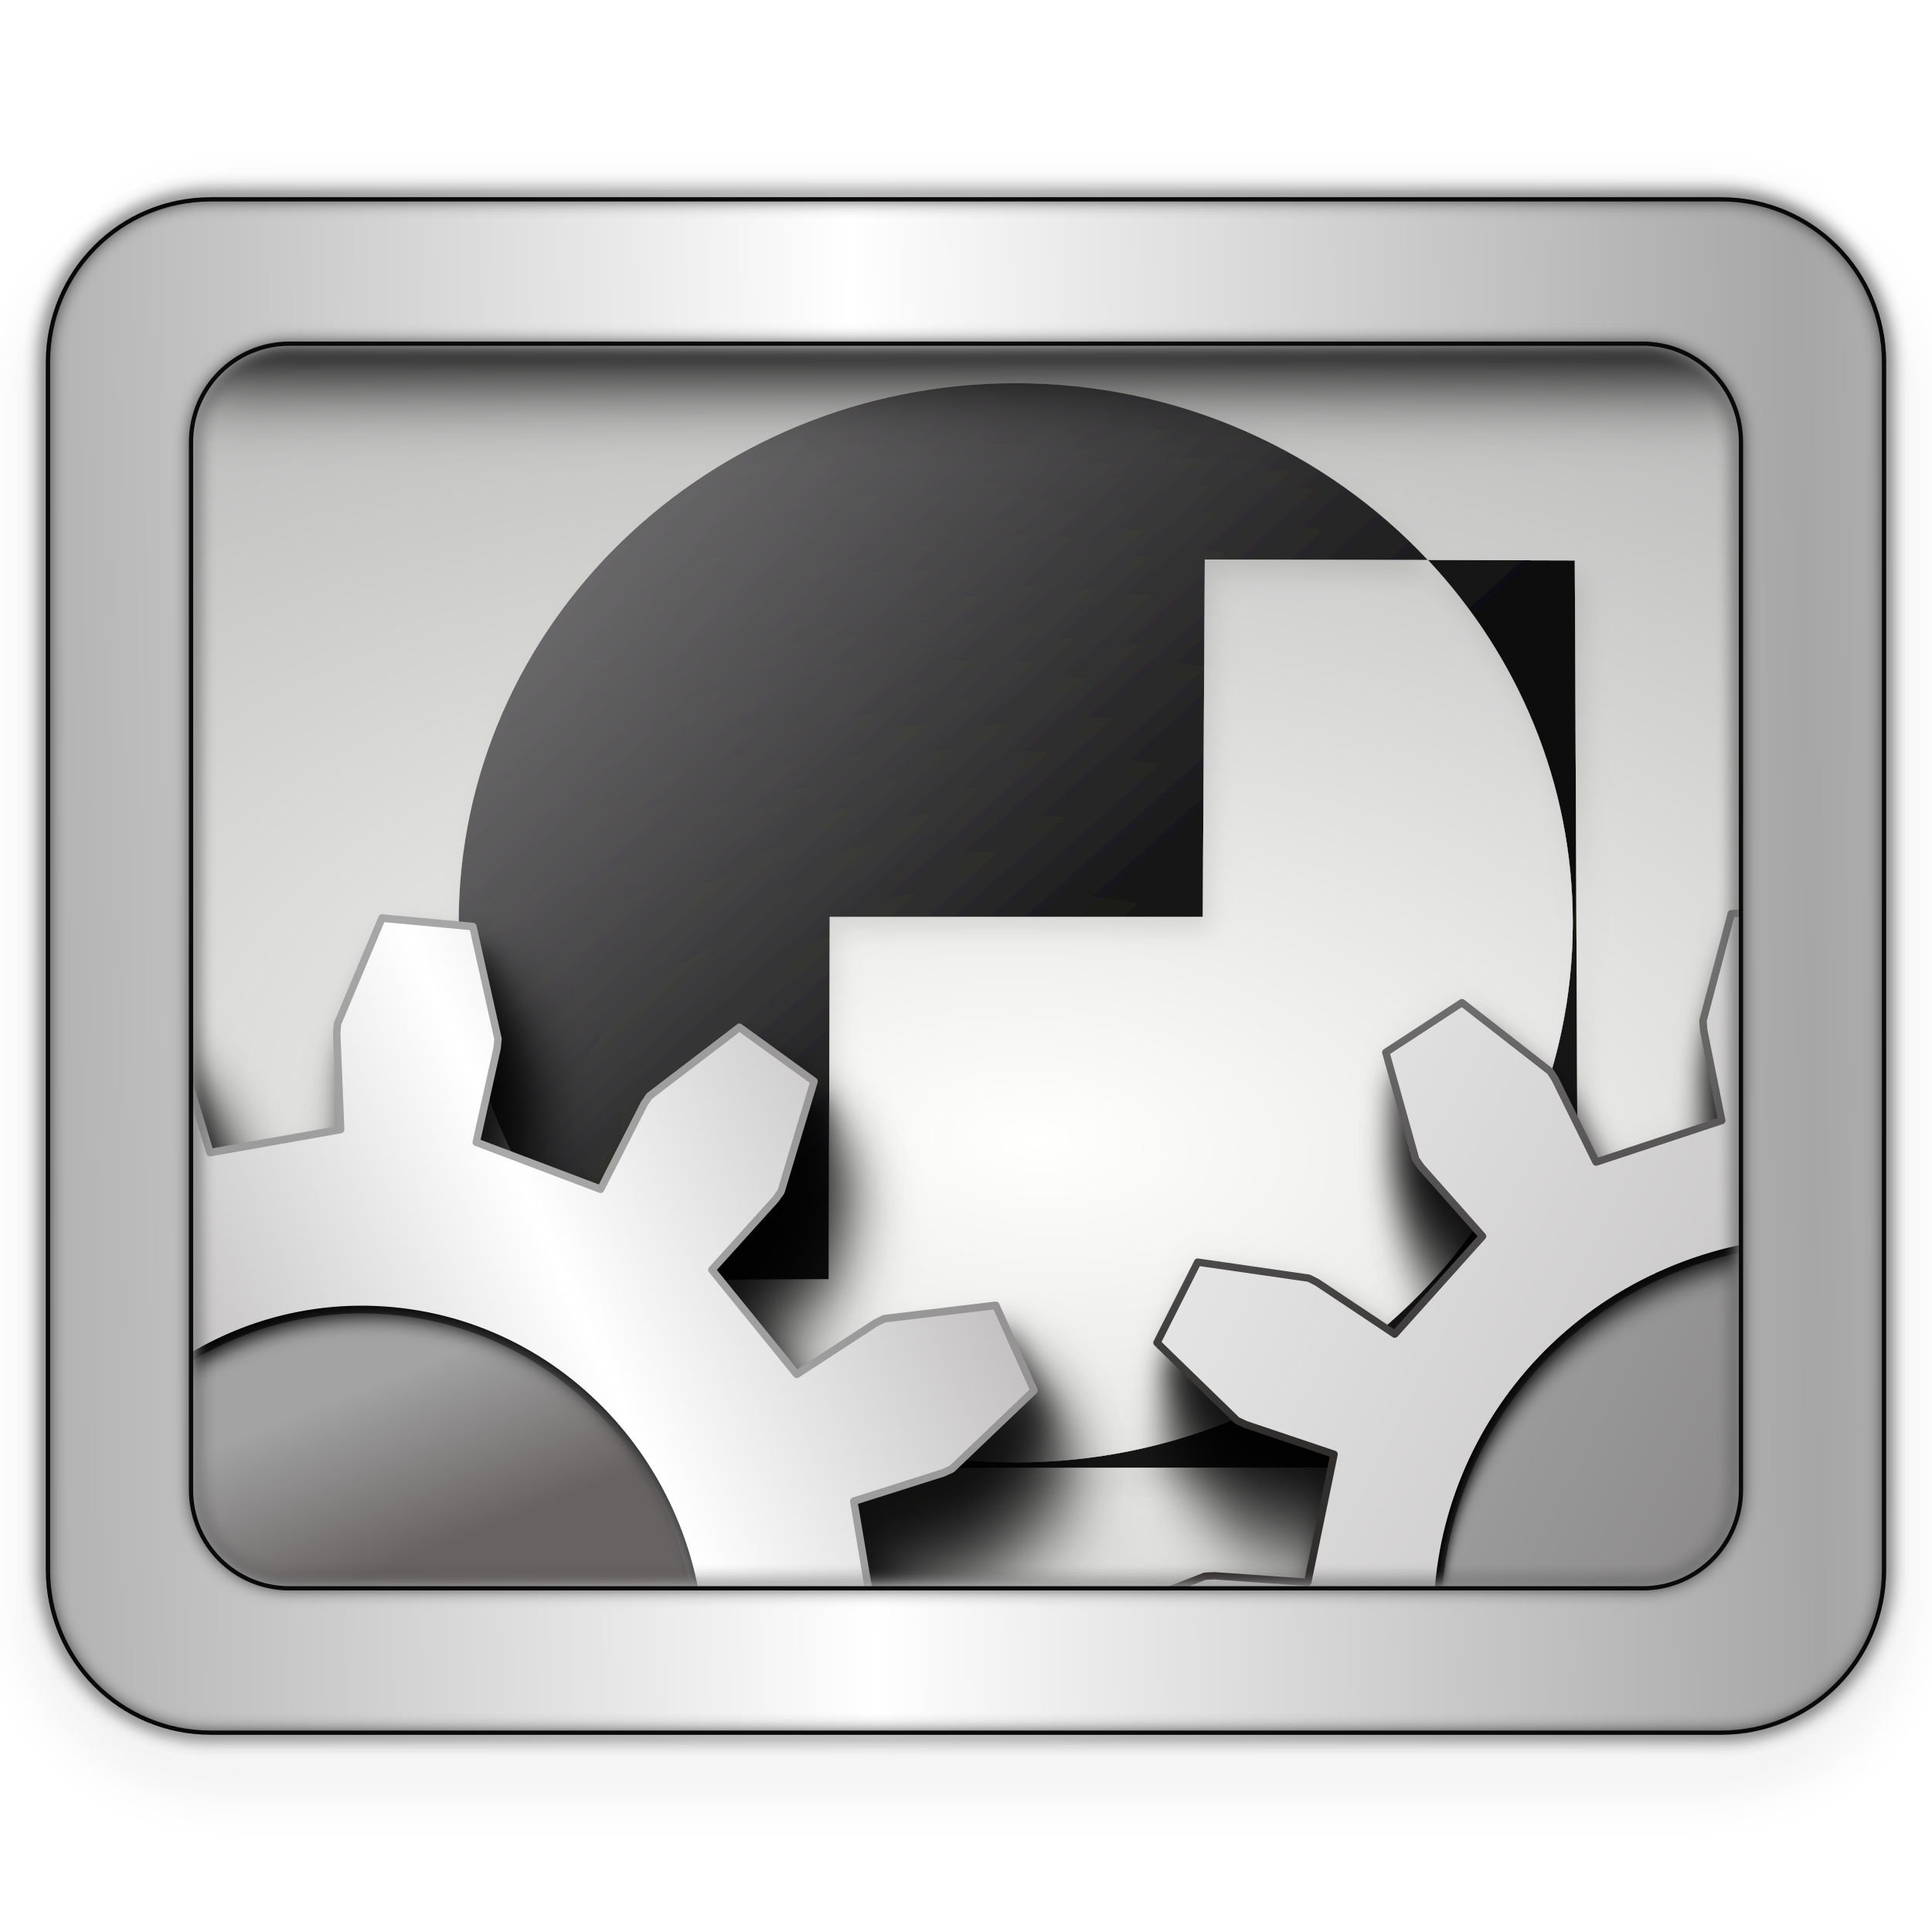
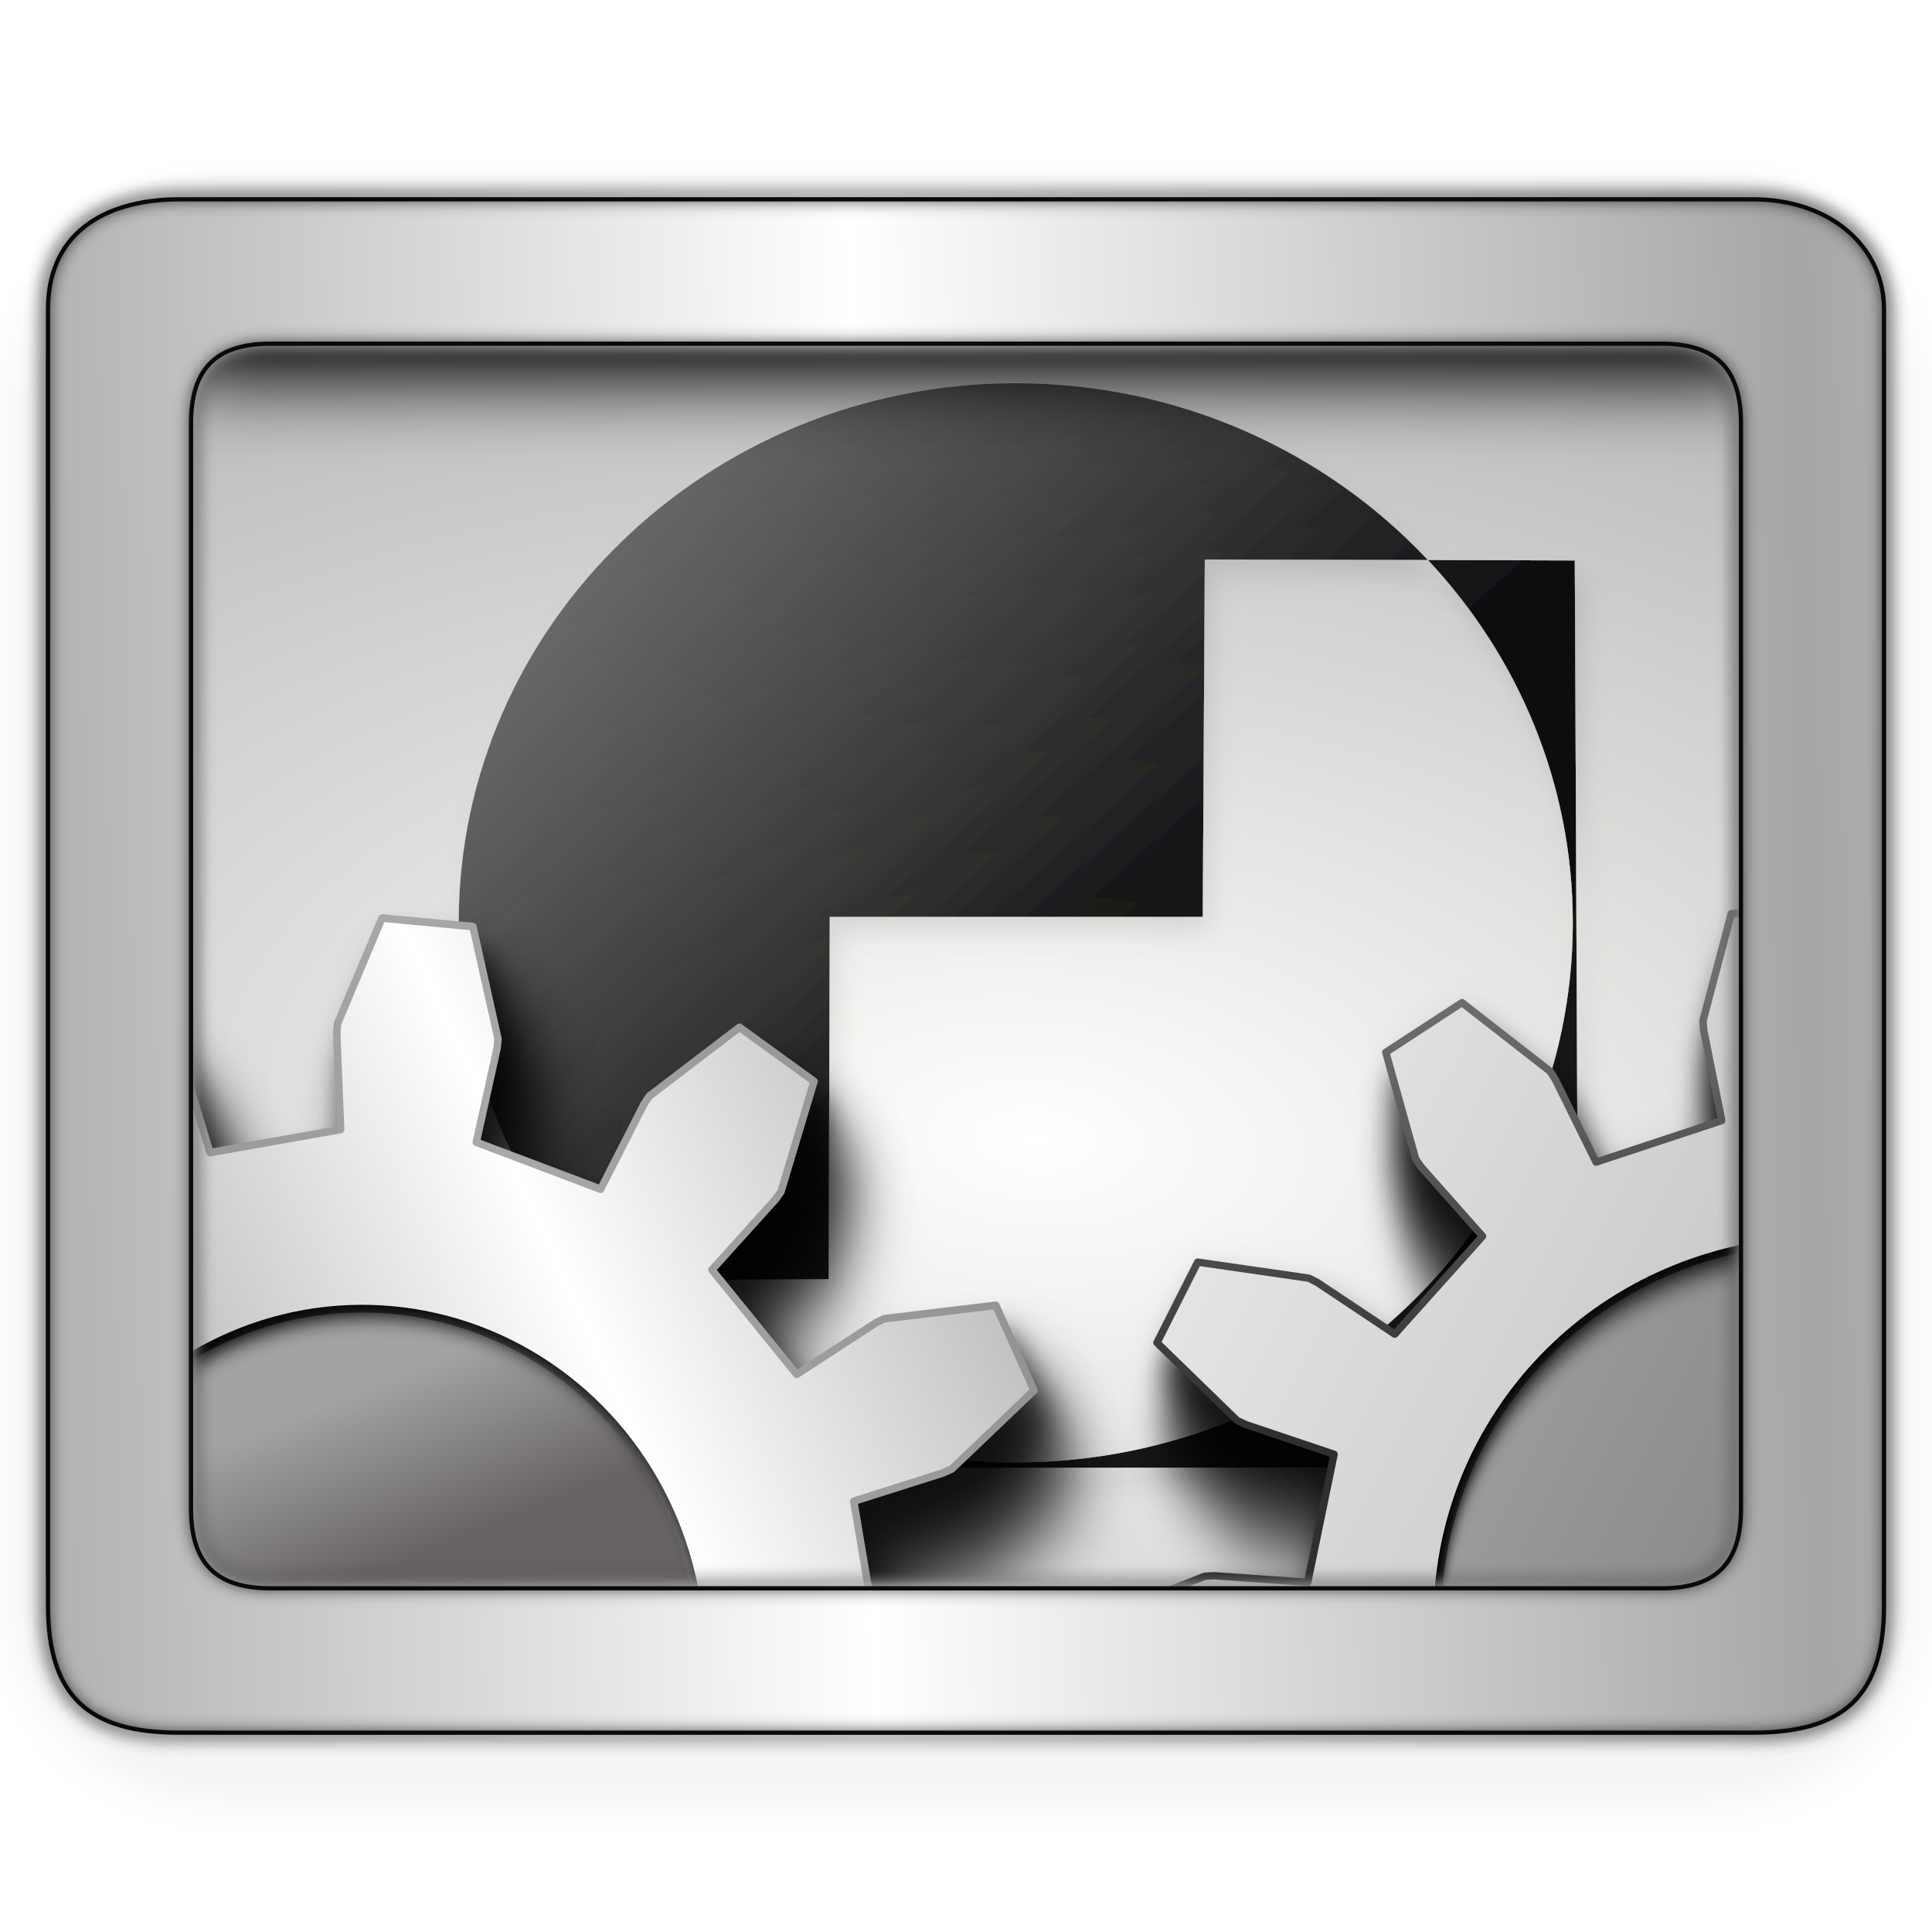
<svg xmlns="http://www.w3.org/2000/svg" xmlns:xlink="http://www.w3.org/1999/xlink" width="1024" height="1024" id="svg2" version="1.1" enable-background="new">
  <defs id="defs4">
    <linearGradient id="linearGradient4078">
      <stop style="stop-color:#ffffff;stop-opacity:1;" offset="0" id="stop4080" />
      <stop style="stop-color:#7f7b7b;stop-opacity:1" offset="1" id="stop4082" />
    </linearGradient>
    <linearGradient id="linearGradient4072">
      <stop id="stop4074" offset="0" style="stop-color:#a8a8a8;stop-opacity:1" />
      <stop id="stop4076" offset="1" style="stop-color:#7f7b7b;stop-opacity:1" />
    </linearGradient>
    <linearGradient id="linearGradient4269">
      <stop id="stop4271" offset="0" style="stop-color:#a3a3a3;stop-opacity:1" />
      <stop id="stop4273" offset="1" style="stop-color:#686363;stop-opacity:1" />
    </linearGradient>
    <linearGradient id="linearGradient4121">
      <stop id="stop4123" offset="0" style="stop-color:#ffffff;stop-opacity:1;" />
      <stop id="stop4125" offset="1" style="stop-color:#d7d7cd;stop-opacity:1;" />
    </linearGradient>
    <linearGradient id="linearGradient4081">
      <stop style="stop-color:#191919;stop-opacity:1;" offset="0" id="stop4083" />
      <stop style="stop-color:#7c7c7c;stop-opacity:1" offset="1" id="stop4085" />
    </linearGradient>
    <linearGradient id="linearGradient4039">
      <stop style="stop-color:#fffffd;stop-opacity:1;" offset="0" id="stop4041" />
      <stop style="stop-color:#a3a3a3;stop-opacity:1;" offset="1" id="stop4043" />
    </linearGradient>
    <linearGradient id="linearGradient10744">
      <stop style="stop-color:#dfdfdf;stop-opacity:1" offset="0" id="stop10746" />
      <stop style="stop-color:#8a8484;stop-opacity:1" offset="1" id="stop10748" />
    </linearGradient>
    <linearGradient id="linearGradient10730">
      <stop style="stop-color:#a8a8a8;stop-opacity:1" offset="0" id="stop10732" />
      <stop style="stop-color:#312e2e;stop-opacity:1" offset="1" id="stop10734" />
    </linearGradient>
    <linearGradient id="linearGradient4396">
      <stop style="stop-color:#f3f3f3;stop-opacity:1;" offset="0" id="stop4398" />
      <stop style="stop-color:#f7f7f7;stop-opacity:1;" offset="1" id="stop4400" />
    </linearGradient>
    <linearGradient id="linearGradient4369">
      <stop id="stop4371" offset="0" style="stop-color:#2c8acd;stop-opacity:1" />
      <stop id="stop4373" offset="1" style="stop-color:#83c1d4;stop-opacity:1" />
    </linearGradient>
    <linearGradient id="linearGradient5705">
      <stop id="stop5707" offset="0" style="stop-color:#636568;stop-opacity:1;" />
      <stop id="stop5709" offset="1" style="stop-color:#d9e0ef;stop-opacity:1;" />
    </linearGradient>
    <linearGradient id="linearGradient5246">
      <stop style="stop-color:#3275e9;stop-opacity:1;" offset="0" id="stop5248" />
      <stop style="stop-color:#b0bfe1;stop-opacity:1;" offset="1" id="stop5250" />
    </linearGradient>
    <filter id="filter4078" style="color-interpolation-filters:sRGB;">
      <feFlood id="feFlood4080" flood-opacity="0.3" flood-color="rgb(0,0,0)" result="flood" />
      <feComposite id="feComposite4082" in2="SourceGraphic" in="flood" operator="in" result="composite1" />
      <feGaussianBlur id="feGaussianBlur4084" in="composite" stdDeviation="10" result="blur" />
      <feOffset id="feOffset4086" dx="0" dy="15" result="offset" />
      <feComposite id="feComposite4088" in2="offset" in="SourceGraphic" operator="over" result="composite2" />
    </filter>
    <filter id="filter6364" style="color-interpolation-filters:sRGB;">
      <feFlood id="feFlood6366" flood-opacity="0.5" flood-color="rgb(0,0,0)" result="flood" />
      <feComposite id="feComposite6368" in2="SourceGraphic" in="flood" operator="in" result="composite1" />
      <feGaussianBlur id="feGaussianBlur6370" in="composite" stdDeviation="7" result="blur" />
      <feOffset id="feOffset6372" dx="0" dy="-7" result="offset" />
      <feComposite id="feComposite6374" in2="offset" in="SourceGraphic" operator="over" result="fbSourceGraphic" />
      <feColorMatrix result="fbSourceGraphicAlpha" in="fbSourceGraphic" values="0 0 0 -1 0 0 0 0 -1 0 0 0 0 -1 0 0 0 0 1 0" id="feColorMatrix6376" />
      <feFlood id="feFlood6378" flood-opacity="0.5" flood-color="rgb(0,0,0)" result="flood" in="fbSourceGraphic" />
      <feComposite id="feComposite6380" in2="fbSourceGraphic" in="flood" operator="in" result="composite1" />
      <feGaussianBlur id="feGaussianBlur6382" in="composite" stdDeviation="7" result="blur" />
      <feOffset id="feOffset6384" dx="0" dy="-7" result="offset" />
      <feComposite id="feComposite6386" in2="offset" in="fbSourceGraphic" operator="over" result="composite2" />
    </filter>
    <linearGradient id="linearGradient3996-6">
      <stop style="stop-color:#ffffff;stop-opacity:1;" offset="0" id="stop3998-9" />
      <stop style="stop-color:#dedede;stop-opacity:1" offset="1" id="stop4000-1" />
    </linearGradient>
    <filter color-interpolation-filters="sRGB" id="filter4052-5">
      <feFlood id="feFlood4054-1" flood-opacity="0.3" flood-color="rgb(0,0,0)" result="flood" />
      <feComposite id="feComposite4056-1" in2="SourceGraphic" in="flood" operator="in" result="composite1" />
      <feGaussianBlur id="feGaussianBlur4058-2" stdDeviation="6" result="blur" />
      <feOffset id="feOffset4060-5" dx="0" dy="-7" result="offset" />
      <feComposite id="feComposite4062-1" in2="offset" in="SourceGraphic" operator="over" result="fbSourceGraphic" />
      <feColorMatrix result="fbSourceGraphicAlpha" in="fbSourceGraphic" values="0 0 0 -1 0 0 0 0 -1 0 0 0 0 -1 0 0 0 0 1 0" id="feColorMatrix4214-2" />
      <feFlood id="feFlood4216-4" flood-opacity="0.3" flood-color="rgb(0,0,0)" result="flood" in="fbSourceGraphic" />
      <feComposite id="feComposite4218-4" in2="fbSourceGraphic" in="flood" operator="in" result="composite1" />
      <feGaussianBlur id="feGaussianBlur4220-0" stdDeviation="5" result="blur" />
      <feOffset id="feOffset4222-9" dx="0" dy="-7" result="offset" />
      <feComposite id="feComposite4224-8" in2="offset" in="fbSourceGraphic" operator="over" result="fbSourceGraphic" />
      <feColorMatrix result="fbSourceGraphicAlpha" in="fbSourceGraphic" values="0 0 0 -1 0 0 0 0 -1 0 0 0 0 -1 0 0 0 0 1 0" id="feColorMatrix4322-9" />
      <feFlood id="feFlood4324-8" flood-opacity="0.3" flood-color="rgb(0,0,0)" result="flood" in="fbSourceGraphic" />
      <feComposite id="feComposite4326-1" in2="fbSourceGraphic" in="flood" operator="in" result="composite1" />
      <feGaussianBlur id="feGaussianBlur4328-4" stdDeviation="10.1" result="blur" />
      <feOffset id="feOffset4330-3" dx="0" dy="7" result="offset" />
      <feComposite id="feComposite4332-9" in2="offset" in="fbSourceGraphic" operator="over" result="fbSourceGraphic" />
      <feColorMatrix result="fbSourceGraphicAlpha" in="fbSourceGraphic" values="0 0 0 -1 0 0 0 0 -1 0 0 0 0 -1 0 0 0 0 1 0" id="feColorMatrix4951" />
      <feFlood id="feFlood4953" flood-opacity="0.5" flood-color="rgb(0,0,0)" result="flood" in="fbSourceGraphic" />
      <feComposite id="feComposite4955" in2="fbSourceGraphic" in="flood" operator="in" result="composite1" />
      <feGaussianBlur id="feGaussianBlur4957" stdDeviation="7" result="blur" />
      <feOffset id="feOffset4959" dx="0" dy="7" result="offset" />
      <feComposite id="feComposite4961" in2="offset" in="fbSourceGraphic" operator="over" result="composite2" />
    </filter>
    <linearGradient id="linearGradient4016-7">
      <stop id="stop4018-3" offset="0" style="stop-color:#1c1919;stop-opacity:1" />
      <stop id="stop4020-3" offset="1" style="stop-color:#dedede;stop-opacity:1" />
    </linearGradient>
    <linearGradient id="linearGradient4032-3">
      <stop id="stop4034-9" offset="0" style="stop-color:#ffffff;stop-opacity:1;" />
      <stop id="stop4036-6" offset="1" style="stop-color:#3c3c3c;stop-opacity:1;" />
    </linearGradient>
    <linearGradient id="linearGradient4925">
      <stop id="stop4927" offset="0" style="stop-color:#111111;stop-opacity:1;" />
      <stop id="stop4929" offset="1" style="stop-color:#e8e8e8;stop-opacity:0.318;" />
    </linearGradient>
    <linearGradient y2="285.165" x2="678.224" y1="185.054" x1="791.303" gradientUnits="userSpaceOnUse" id="linearGradient5155" xlink:href="#linearGradient4925" gradientTransform="matrix(0.7041609,0,0,0.619189,197.9442,82.28267)" />
    <linearGradient xlink:href="#linearGradient4032-3" id="linearGradient3075" gradientUnits="userSpaceOnUse" x1="693.155" y1="234.79" x2="760.217" y2="154.572" gradientTransform="translate(-1.508817,-0.7352252)" />
    <linearGradient xlink:href="#linearGradient4016-7" id="linearGradient3078" gradientUnits="userSpaceOnUse" x1="769.155" y1="167.548" x2="585.124" y2="287.876" gradientTransform="translate(-1.508817,-0.7352252)" />
    <linearGradient xlink:href="#linearGradient3996-6" id="linearGradient3081" gradientUnits="userSpaceOnUse" x1="434.124" y1="625.266" x2="313.796" y2="-14.123" gradientTransform="translate(-1.508817,-0.7352252)" />
    <linearGradient xlink:href="#linearGradient3996-6" id="linearGradient3683" gradientUnits="userSpaceOnUse" gradientTransform="translate(-1.508817,-0.7352252)" x1="434.124" y1="625.266" x2="313.796" y2="-14.123" />
    <linearGradient xlink:href="#linearGradient4016-7" id="linearGradient3685" gradientUnits="userSpaceOnUse" gradientTransform="translate(-1.508817,-0.7352252)" x1="769.155" y1="167.548" x2="585.124" y2="287.876" />
    <linearGradient xlink:href="#linearGradient4032-3" id="linearGradient3687" gradientUnits="userSpaceOnUse" gradientTransform="translate(-1.508817,-0.7352252)" x1="693.155" y1="234.79" x2="760.217" y2="154.572" />
    <linearGradient xlink:href="#linearGradient4925" id="linearGradient3689" gradientUnits="userSpaceOnUse" gradientTransform="matrix(0.7041609,0,0,0.619189,197.9442,82.28267)" x1="791.303" y1="185.054" x2="678.224" y2="285.165" />
    <linearGradient xlink:href="#linearGradient3996-6" id="linearGradient3696" gradientUnits="userSpaceOnUse" gradientTransform="translate(-1.508817,-0.7352252)" x1="434.124" y1="625.266" x2="313.796" y2="-14.123" />
    <linearGradient xlink:href="#linearGradient4016-7" id="linearGradient3698" gradientUnits="userSpaceOnUse" gradientTransform="translate(-1.508817,-0.7352252)" x1="769.155" y1="167.548" x2="585.124" y2="287.876" />
    <linearGradient xlink:href="#linearGradient4032-3" id="linearGradient3700" gradientUnits="userSpaceOnUse" gradientTransform="translate(-1.508817,-0.7352252)" x1="693.155" y1="234.79" x2="760.217" y2="154.572" />
    <linearGradient xlink:href="#linearGradient4925" id="linearGradient3702" gradientUnits="userSpaceOnUse" gradientTransform="matrix(0.7041609,0,0,0.619189,197.9442,82.28267)" x1="791.303" y1="185.054" x2="678.224" y2="285.165" />
    <linearGradient xlink:href="#linearGradient4925" id="linearGradient3705" gradientUnits="userSpaceOnUse" gradientTransform="matrix(0.8666551,0,0,0.7991128,98.21364,18.12125)" x1="791.303" y1="185.054" x2="678.224" y2="285.165" />
    <filter id="filter4602" style="color-interpolation-filters:sRGB;">
      <feFlood id="feFlood4604" flood-opacity="0.4" flood-color="rgb(0,0,0)" result="flood" />
      <feComposite id="feComposite4606" in2="SourceGraphic" in="flood" operator="in" result="composite1" />
      <feGaussianBlur id="feGaussianBlur4608" in="composite" stdDeviation="10" result="blur" />
      <feOffset id="feOffset4610" dx="8" dy="15" result="offset" />
      <feComposite id="feComposite4612" in2="offset" in="SourceGraphic" operator="over" result="composite2" />
    </filter>
    <filter id="filter5354" style="color-interpolation-filters:sRGB;">
      <feFlood id="feFlood5356" flood-opacity="0.5" flood-color="rgb(0,0,0)" result="flood" />
      <feComposite id="feComposite5358" in2="SourceGraphic" in="flood" operator="in" result="composite1" />
      <feGaussianBlur id="feGaussianBlur5360" in="composite" stdDeviation="13" result="blur" />
      <feOffset id="feOffset5362" dx="5" dy="10" result="offset" />
      <feComposite id="feComposite5364" in2="offset" in="SourceGraphic" operator="over" result="composite2" />
    </filter>
    <filter id="filter5370" style="color-interpolation-filters:sRGB;">
      <feFlood id="feFlood5372" flood-opacity="0.2" flood-color="rgb(0,0,0)" result="flood" />
      <feComposite id="feComposite5374" in2="SourceGraphic" in="flood" operator="in" result="composite1" />
      <feGaussianBlur id="feGaussianBlur5376" in="composite" stdDeviation="8" result="blur" />
      <feOffset id="feOffset5378" dx="5" dy="10" result="offset" />
      <feComposite id="feComposite5380" in2="offset" in="SourceGraphic" operator="over" result="composite2" />
    </filter>
    <filter id="filter5382" style="color-interpolation-filters:sRGB;">
      <feFlood id="feFlood5384" flood-opacity="0.2" flood-color="rgb(0,0,0)" result="flood" />
      <feComposite id="feComposite5386" in2="SourceGraphic" in="flood" operator="in" result="composite1" />
      <feGaussianBlur id="feGaussianBlur5388" in="composite" stdDeviation="8" result="blur" />
      <feOffset id="feOffset5390" dx="5" dy="10" result="offset" />
      <feComposite id="feComposite5392" in2="offset" in="SourceGraphic" operator="over" result="composite2" />
    </filter>
    <filter id="filter5394" style="color-interpolation-filters:sRGB;">
      <feFlood id="feFlood5396" flood-opacity="0.2" flood-color="rgb(0,0,0)" result="flood" />
      <feComposite id="feComposite5398" in2="SourceGraphic" in="flood" operator="in" result="composite1" />
      <feGaussianBlur id="feGaussianBlur5400" in="composite" stdDeviation="8" result="blur" />
      <feOffset id="feOffset5402" dx="5" dy="10" result="offset" />
      <feComposite id="feComposite5404" in2="offset" in="SourceGraphic" operator="over" result="composite2" />
    </filter>
    <linearGradient xlink:href="#linearGradient5246-5" id="linearGradient5416-5" gradientUnits="userSpaceOnUse" x1="523.259" y1="801.968" x2="475.176" y2="533.268" />
    <linearGradient id="linearGradient5246-5">
      <stop style="stop-color:#329de9;stop-opacity:1;" offset="0" id="stop5248-5" />
      <stop style="stop-color:#8ccee2;stop-opacity:1;" offset="1" id="stop5250-5" />
    </linearGradient>
    <filter color-interpolation-filters="sRGB" id="filter5370-8">
      <feFlood id="feFlood5372-2" flood-opacity="0.2" flood-color="rgb(0,0,0)" result="flood" />
      <feComposite id="feComposite5374-3" in2="SourceGraphic" in="flood" operator="in" result="composite1" />
      <feGaussianBlur id="feGaussianBlur5376-5" stdDeviation="8" result="blur" />
      <feOffset id="feOffset5378-4" dx="5" dy="10" result="offset" />
      <feComposite id="feComposite5380-8" in2="offset" in="SourceGraphic" operator="over" result="composite2" />
    </filter>
    <filter color-interpolation-filters="sRGB" id="filter5382-8">
      <feFlood id="feFlood5384-3" flood-opacity="0.2" flood-color="rgb(0,0,0)" result="flood" />
      <feComposite id="feComposite5386-9" in2="SourceGraphic" in="flood" operator="in" result="composite1" />
      <feGaussianBlur id="feGaussianBlur5388-2" stdDeviation="8" result="blur" />
      <feOffset id="feOffset5390-3" dx="5" dy="10" result="offset" />
      <feComposite id="feComposite5392-2" in2="offset" in="SourceGraphic" operator="over" result="composite2" />
    </filter>
    <linearGradient id="linearGradient5742">
      <stop style="stop-color:#3275e9;stop-opacity:1;" offset="0" id="stop5744" />
      <stop style="stop-color:#b0bfe1;stop-opacity:1;" offset="1" id="stop5746" />
    </linearGradient>
    <linearGradient id="linearGradient5749">
      <stop style="stop-color:#3275e9;stop-opacity:1;" offset="0" id="stop5751" />
      <stop style="stop-color:#b0bfe1;stop-opacity:1;" offset="1" id="stop5753" />
    </linearGradient>
    <linearGradient id="linearGradient5756">
      <stop style="stop-color:#3275e9;stop-opacity:1;" offset="0" id="stop5758" />
      <stop style="stop-color:#b0bfe1;stop-opacity:1;" offset="1" id="stop5760" />
    </linearGradient>
    <filter color-interpolation-filters="sRGB" id="filter5394-0">
      <feFlood id="feFlood5396-5" flood-opacity="0.2" flood-color="rgb(0,0,0)" result="flood" />
      <feComposite id="feComposite5398-4" in2="SourceGraphic" in="flood" operator="in" result="composite1" />
      <feGaussianBlur id="feGaussianBlur5400-1" stdDeviation="8" result="blur" />
      <feOffset id="feOffset5402-5" dx="5" dy="10" result="offset" />
      <feComposite id="feComposite5404-2" in2="offset" in="SourceGraphic" operator="over" result="composite2" />
    </filter>
    <linearGradient id="linearGradient5769">
      <stop style="stop-color:#3275e9;stop-opacity:1;" offset="0" id="stop5771" />
      <stop style="stop-color:#b0bfe1;stop-opacity:1;" offset="1" id="stop5773" />
    </linearGradient>
    <linearGradient id="linearGradient5776">
      <stop style="stop-color:#3275e9;stop-opacity:1;" offset="0" id="stop5778" />
      <stop style="stop-color:#b0bfe1;stop-opacity:1;" offset="1" id="stop5780" />
    </linearGradient>
    <filter id="filter5898" style="color-interpolation-filters:sRGB;">
      <feFlood id="feFlood5900" flood-opacity="0.2" flood-color="rgb(0,0,0)" result="flood" />
      <feComposite id="feComposite5902" in2="SourceGraphic" in="flood" operator="in" result="composite1" />
      <feGaussianBlur id="feGaussianBlur5904" in="composite" stdDeviation="8" result="blur" />
      <feOffset id="feOffset5906" dx="5" dy="10" result="offset" />
      <feComposite id="feComposite5908" in2="offset" in="SourceGraphic" operator="over" result="composite2" />
    </filter>
    <filter id="filter5942" style="color-interpolation-filters:sRGB;">
      <feFlood id="feFlood5944" flood-opacity="0.4" flood-color="rgb(0,0,0)" result="flood" />
      <feComposite id="feComposite5946" in2="SourceGraphic" in="flood" operator="in" result="composite1" />
      <feGaussianBlur id="feGaussianBlur5948" in="composite" stdDeviation="15" result="blur" />
      <feOffset id="feOffset5950" dx="5" dy="10" result="offset" />
      <feComposite id="feComposite5952" in2="offset" in="SourceGraphic" operator="over" result="composite2" />
    </filter>
    <linearGradient xlink:href="#linearGradient5246-5-5" id="linearGradient5958-6" gradientUnits="userSpaceOnUse" gradientTransform="matrix(0.08235292,0,0,0.5897435,784.3692,123.1538)" x1="523.259" y1="801.968" x2="475.176" y2="533.268" />
    <linearGradient id="linearGradient5246-5-5">
      <stop style="stop-color:#329de9;stop-opacity:1;" offset="0" id="stop5248-5-1" />
      <stop style="stop-color:#8ccee2;stop-opacity:1;" offset="1" id="stop5250-5-3" />
    </linearGradient>
    <linearGradient xlink:href="#linearGradient4396" id="linearGradient4402" x1="479.537" y1="571.842" x2="842.333" y2="571.842" gradientUnits="userSpaceOnUse" />
    <linearGradient gradientUnits="userSpaceOnUse" y2="85.264" x2="14.241" y1="-123.238" x1="-32.87" id="linearGradient10552" xlink:href="#linearGradient4032-3" />
    <linearGradient y2="85.264" x2="14.241" y1="-23.645" x1="-6.359" gradientUnits="userSpaceOnUse" id="linearGradient10696" xlink:href="#linearGradient4032-3" />
    <filter color-interpolation-filters="sRGB" id="filter10706">
      <feGaussianBlur result="result8" stdDeviation="4" id="feGaussianBlur10708" />
      <feOffset result="result11" dy="4" dx="4" id="feOffset10710" />
      <feComposite operator="in" in="SourceGraphic" result="result6" in2="result11" id="feComposite10712" />
      <feFlood flood-color="rgb(0,0,0)" flood-opacity="1" in="result6" result="result10" id="feFlood10714" />
      <feBlend result="result12" in="result6" mode="normal" in2="result10" id="feBlend10716" />
      <feComposite operator="in" result="result2" in2="SourceGraphic" id="feComposite10718" />
    </filter>
    <linearGradient gradientUnits="userSpaceOnUse" y2="73.8" x2="24.644" y1="-23.645" x1="-6.359" id="linearGradient10726" xlink:href="#linearGradient4032-3" />
    <linearGradient y2="85.264" x2="14.241" y1="-126.821" x1="-35.736" gradientUnits="userSpaceOnUse" id="linearGradient10826" xlink:href="#linearGradient4032-3" />
    <linearGradient y2="85.264" x2="14.241" y1="-50.155" x1="-14.957" spreadMethod="pad" gradientUnits="userSpaceOnUse" id="linearGradient10828" xlink:href="#linearGradient10730" />
    <linearGradient y2="85.264" x2="14.241" y1="-23.645" x1="-6.359" gradientUnits="userSpaceOnUse" id="linearGradient10830" xlink:href="#linearGradient4032-3" />
    <linearGradient y2="73.8" x2="24.644" y1="-23.645" x1="-6.359" gradientUnits="userSpaceOnUse" id="linearGradient10832" xlink:href="#linearGradient4032-3" />
    <linearGradient y2="430.422" x2="362.092" y1="184.91" x1="296.749" gradientUnits="userSpaceOnUse" id="linearGradient10834" xlink:href="#linearGradient10744" />
    <linearGradient y2="85.264" x2="14.241" y1="-126.821" x1="-35.736" gradientUnits="userSpaceOnUse" id="linearGradient10844" xlink:href="#linearGradient4032-3" />
    <linearGradient y2="85.264" x2="14.241" y1="-50.155" x1="-14.957" spreadMethod="pad" gradientUnits="userSpaceOnUse" id="linearGradient10846" xlink:href="#linearGradient10730" />
    <linearGradient y2="85.264" x2="14.241" y1="-23.645" x1="-6.359" gradientUnits="userSpaceOnUse" id="linearGradient10848" xlink:href="#linearGradient4032-3" />
    <linearGradient y2="73.8" x2="24.644" y1="-23.645" x1="-6.359" gradientUnits="userSpaceOnUse" id="linearGradient10850" xlink:href="#linearGradient4032-3" />
    <linearGradient y2="430.422" x2="362.092" y1="184.91" x1="296.749" gradientUnits="userSpaceOnUse" id="linearGradient10852" xlink:href="#linearGradient10744" />
    <filter color-interpolation-filters="sRGB" id="filter10956">
      <feGaussianBlur result="result8" stdDeviation="4" id="feGaussianBlur10958" />
      <feOffset result="result11" dy="4" dx="4" id="feOffset10960" />
      <feComposite operator="in" in="SourceGraphic" result="result6" in2="result11" id="feComposite10962" />
      <feFlood flood-color="rgb(0,0,0)" flood-opacity="1" in="result6" result="result10" id="feFlood10964" />
      <feBlend result="result12" in="result6" mode="normal" in2="result10" id="feBlend10966" />
      <feComposite operator="in" result="fbSourceGraphic" in2="SourceGraphic" id="feComposite10968" />
      <feColorMatrix id="feColorMatrix10970" values="0 0 0 -1 0 0 0 0 -1 0 0 0 0 -1 0 0 0 0 1 0" in="fbSourceGraphic" result="fbSourceGraphicAlpha" />
      <feGaussianBlur in="fbSourceGraphic" result="result8" stdDeviation="4" id="feGaussianBlur10972" />
      <feOffset result="result11" dy="4" dx="4" id="feOffset10974" />
      <feComposite operator="in" in="fbSourceGraphic" result="result6" in2="result11" id="feComposite10976" />
      <feFlood flood-color="rgb(0,0,0)" flood-opacity="1" in="result6" result="result10" id="feFlood10978" />
      <feBlend result="result13" in="result6" mode="normal" in2="result10" id="feBlend10980" />
      <feComposite operator="in" result="result2" in2="fbSourceGraphic" id="feComposite10982" />
    </filter>
    <linearGradient y2="85.264" x2="14.241" y1="-126.821" x1="-35.736" gradientUnits="userSpaceOnUse" id="linearGradient11064" xlink:href="#linearGradient4032-3" />
    <linearGradient y2="85.264" x2="14.241" y1="-50.155" x1="-14.957" spreadMethod="pad" gradientUnits="userSpaceOnUse" id="linearGradient11066" xlink:href="#linearGradient10730" />
    <linearGradient y2="85.264" x2="14.241" y1="-23.645" x1="-6.359" gradientUnits="userSpaceOnUse" id="linearGradient11068" xlink:href="#linearGradient4032-3" />
    <linearGradient y2="73.8" x2="24.644" y1="-23.645" x1="-6.359" gradientUnits="userSpaceOnUse" id="linearGradient11070" xlink:href="#linearGradient4032-3" />
    <linearGradient y2="430.422" x2="362.092" y1="184.91" x1="296.749" gradientUnits="userSpaceOnUse" id="linearGradient11072" xlink:href="#linearGradient10744" />
    <linearGradient y2="85.264" x2="14.241" y1="-126.821" x1="-35.736" gradientUnits="userSpaceOnUse" id="linearGradient11074" xlink:href="#linearGradient4032-3" />
    <linearGradient y2="85.264" x2="14.241" y1="-50.155" x1="-14.957" spreadMethod="pad" gradientUnits="userSpaceOnUse" id="linearGradient11076" xlink:href="#linearGradient10730" />
    <linearGradient y2="85.264" x2="14.241" y1="-23.645" x1="-6.359" gradientUnits="userSpaceOnUse" id="linearGradient11078" xlink:href="#linearGradient4032-3" />
    <linearGradient y2="73.8" x2="24.644" y1="-23.645" x1="-6.359" gradientUnits="userSpaceOnUse" id="linearGradient11080" xlink:href="#linearGradient4032-3" />
    <linearGradient y2="355.91" x2="284.215" y1="289.427" x1="251.115" gradientUnits="userSpaceOnUse" id="linearGradient11082" xlink:href="#linearGradient4269" />
    <linearGradient y2="-27.857" x2="-22.79" y1="-135.084" x1="-87.334" spreadMethod="pad" gradientUnits="userSpaceOnUse" id="linearGradient11097" xlink:href="#linearGradient10730" />
    <linearGradient y2="85.264" x2="14.241" y1="-23.645" x1="-6.359" gradientUnits="userSpaceOnUse" id="linearGradient11099" xlink:href="#linearGradient4032-3" />
    <linearGradient y2="73.8" x2="24.644" y1="-23.645" x1="-6.359" gradientUnits="userSpaceOnUse" id="linearGradient11101" xlink:href="#linearGradient4032-3" />
    <linearGradient y2="85.264" x2="14.241" y1="-23.645" x1="-6.359" gradientUnits="userSpaceOnUse" id="linearGradient11105" xlink:href="#linearGradient4032-3" />
    <linearGradient y2="73.8" x2="24.644" y1="-23.645" x1="-6.359" gradientUnits="userSpaceOnUse" id="linearGradient11107" xlink:href="#linearGradient4032-3" />
    <linearGradient y2="12.342" x2="-77.552" y1="-50.998" x1="31.015" gradientUnits="userSpaceOnUse" id="linearGradient11109" xlink:href="#linearGradient4078" gradientTransform="translate(-26.4279,44.54907)" spreadMethod="reflect" />
    <linearGradient y2="12.342" x2="-77.552" y1="-50.998" x1="31.015" spreadMethod="reflect" gradientUnits="userSpaceOnUse" id="linearGradient11111" xlink:href="#linearGradient4072" gradientTransform="translate(-26.4279,44.54907)" />
    <linearGradient y2="85.264" x2="14.241" y1="-23.645" x1="-6.359" gradientUnits="userSpaceOnUse" id="linearGradient11113" xlink:href="#linearGradient4032-3" />
    <linearGradient y2="73.8" x2="24.644" y1="-23.645" x1="-6.359" gradientUnits="userSpaceOnUse" id="linearGradient11115" xlink:href="#linearGradient4032-3" />
    <linearGradient y2="85.264" x2="14.241" y1="-23.645" x1="-6.359" gradientUnits="userSpaceOnUse" id="linearGradient11117" xlink:href="#linearGradient4032-3" />
    <linearGradient y2="73.8" x2="24.644" y1="-23.645" x1="-6.359" gradientUnits="userSpaceOnUse" id="linearGradient11119" xlink:href="#linearGradient4032-3" />
    <clipPath id="clipPath11121" clipPathUnits="userSpaceOnUse">
      <rect transform="matrix(0.9958565,-0.09093912,0.09093912,0.9958565,0,0)" clip-path="none" rx="51.826" y="-66.794" x="161.607" height="537.074" width="542.914" id="rect11123" style="opacity:0.99;fill:none;stroke:#191919;stroke-width:1.566;stroke-linecap:round;stroke-linejoin:round;stroke-miterlimit:4;stroke-opacity:1;stroke-dasharray:none;stroke-dashoffset:20.1" />
    </clipPath>
    <filter style="color-interpolation-filters:sRGB;" id="filter11139">
      <feFlood result="flood" flood-color="rgb(0,0,0)" flood-opacity="0.341" id="feFlood11141" />
      <feComposite result="composite1" operator="in" in="flood" in2="SourceGraphic" id="feComposite11143" />
      <feGaussianBlur result="blur" stdDeviation="5" in="composite" id="feGaussianBlur11145" />
      <feOffset result="offset" dy="10" dx="5" id="feOffset11147" />
      <feComposite result="fbSourceGraphic" operator="over" in="SourceGraphic" in2="offset" id="feComposite11149" />
      <feColorMatrix id="feColorMatrix11151" values="0 0 0 -1 0 0 0 0 -1 0 0 0 0 -1 0 0 0 0 1 0" in="fbSourceGraphic" result="fbSourceGraphicAlpha" />
      <feFlood in="fbSourceGraphic" result="flood" flood-color="rgb(0,0,0)" flood-opacity="0.5" id="feFlood11153" />
      <feComposite result="composite1" operator="in" in="flood" in2="fbSourceGraphic" id="feComposite11155" />
      <feGaussianBlur result="blur" stdDeviation="5" in="composite" id="feGaussianBlur11157" />
      <feOffset result="offset" dy="10" dx="5" id="feOffset11159" />
      <feComposite result="composite2" operator="over" in="fbSourceGraphic" in2="offset" id="feComposite11161" />
    </filter>
    <linearGradient spreadMethod="reflect" gradientUnits="userSpaceOnUse" y2="366.713" x2="525.229" y1="379.143" x1="299.146" id="linearGradient11169" xlink:href="#linearGradient4081" />
    <linearGradient xlink:href="#linearGradient5705-808" id="linearGradient5703-757" x1="576.875" y1="515.276" x2="-19.784" y2="-131.856" gradientUnits="userSpaceOnUse" />
    <linearGradient id="linearGradient5705-808">
      <stop id="stop11541" offset="0" style="stop-color:#181819;stop-opacity:1" />
      <stop id="stop11543" offset="1" style="stop-color:#fffcff;stop-opacity:1;" />
    </linearGradient>
    <radialGradient xlink:href="#linearGradient4039" id="radialGradient4037" cx="470.481" cy="609.496" fx="470.481" fy="609.496" r="602.229" gradientTransform="matrix(1.764032,-0.5009539,0.930484,1.202157,-853.4215,132.0848)" gradientUnits="userSpaceOnUse" />
    <filter id="filter4053">
      <feBlend mode="multiply" in2="BackgroundImage" id="feBlend4055" />
    </filter>
    <linearGradient xlink:href="#linearGradient4121" id="linearGradient4111" x1="126.917" y1="271.927" x2="365.659" y2="271.927" gradientUnits="userSpaceOnUse" spreadMethod="reflect" />
    <linearGradient xlink:href="#linearGradient4121" id="linearGradient4119" gradientUnits="userSpaceOnUse" spreadMethod="reflect" x1="126.917" y1="271.927" x2="365.659" y2="271.927" />
    <filter color-interpolation-filters="sRGB" id="filter6356">
      <feFlood id="feFlood6358" flood-opacity="0.7" flood-color="rgb(0,0,0)" result="flood" />
      <feComposite id="feComposite6360" in2="SourceGraphic" in="flood" operator="in" result="composite1" />
      <feGaussianBlur id="feGaussianBlur6362" stdDeviation="15" result="blur" />
      <feOffset id="feOffset6364" dx="0" dy="20" result="offset" />
      <feComposite id="feComposite6366" in2="offset" in="SourceGraphic" operator="over" result="composite2" />
    </filter>
    <linearGradient id="linearGradient5563">
      <stop id="stop5565" offset="0" style="stop-color:#a6a6a6;stop-opacity:1;" />
      <stop id="stop5567" offset="1" style="stop-color:#ffffff;stop-opacity:1;" />
    </linearGradient>
    <linearGradient xlink:href="#linearGradient5563" id="linearGradient4151" gradientUnits="userSpaceOnUse" gradientTransform="matrix(1.06641,0,0,1.173443,-34.00213,-88.80291)" spreadMethod="reflect" x1="931.598" y1="535.779" x2="460.983" y2="544.697" />
    <filter id="filter4221" y="-0.25" height="1.5" color-interpolation-filters="sRGB">
      <feGaussianBlur id="feGaussianBlur4223" stdDeviation="5" result="result6" />
      <feComposite id="feComposite4225" in2="result6" result="result8" in="SourceGraphic" operator="atop" />
      <feComposite id="feComposite4227" in2="SourceAlpha" result="result9" operator="over" in="result8" />
      <feColorMatrix id="feColorMatrix4229" values="1 0 0 0 0 0 1 0 0 0 0 0 1 0 0 0 0 0 1 0 " result="result10" />
      <feBlend id="feBlend4231" in2="result6" in="result10" mode="normal" />
    </filter>
    <linearGradient xlink:href="#linearGradient4081" id="linearGradient4275" x1="149.918" y1="366.713" x2="515.138" y2="366.713" gradientUnits="userSpaceOnUse" />
    <filter id="filter4289" style="color-interpolation-filters:sRGB;">
      <feFlood id="feFlood4291" flood-opacity="0.8" flood-color="rgb(0,0,0)" result="flood" />
      <feComposite id="feComposite4293" in2="SourceGraphic" in="flood" operator="in" result="composite1" />
      <feGaussianBlur id="feGaussianBlur4295" in="composite" stdDeviation="5" result="blur" />
      <feOffset id="feOffset4297" dx="5" dy="10" result="offset" />
      <feComposite id="feComposite4299" in2="offset" in="SourceGraphic" operator="over" result="composite2" />
    </filter>
    <filter id="filter4301" style="color-interpolation-filters:sRGB;">
      <feFlood id="feFlood4303" flood-opacity="0.8" flood-color="rgb(0,0,0)" result="flood" />
      <feComposite id="feComposite4305" in2="SourceGraphic" in="flood" operator="in" result="composite1" />
      <feGaussianBlur id="feGaussianBlur4307" in="composite" stdDeviation="5" result="blur" />
      <feOffset id="feOffset4309" dx="5" dy="10" result="offset" />
      <feComposite id="feComposite4311" in2="offset" in="SourceGraphic" operator="over" result="composite2" />
    </filter>
    <filter id="filter4375" style="color-interpolation-filters:sRGB;">
      <feFlood id="feFlood4377" flood-opacity="0.8" flood-color="rgb(0,0,0)" result="flood" />
      <feComposite id="feComposite4379" in2="SourceGraphic" in="flood" operator="in" result="composite1" />
      <feGaussianBlur id="feGaussianBlur4381" in="composite" stdDeviation="50" result="blur" />
      <feOffset id="feOffset4383" dx="5" dy="30" result="offset" />
      <feComposite id="feComposite4385" in2="offset" in="SourceGraphic" operator="over" result="composite2" />
    </filter>
    <filter id="filter4399" x="-0.058" width="1.117" y="-0.718" height="2.436">
      <feGaussianBlur stdDeviation="20.457" id="feGaussianBlur4401" />
    </filter>
    <linearGradient xlink:href="#linearGradient4269" id="linearGradient4090" x1="144.082" y1="366.719" x2="520.974" y2="366.719" gradientUnits="userSpaceOnUse" />
    <linearGradient xlink:href="#linearGradient4078" id="linearGradient4094" x1="-188.173" y1="-7.1054274e-14" x2="188.173" y2="-7.1054274e-14" gradientUnits="userSpaceOnUse" spreadMethod="reflect" />
  </defs>
  <g id="layer1" style="display:inline">
    <rect style="fill:url(#radialGradient4037);fill-opacity:1;fill-rule:evenodd;stroke:none;filter:url(#filter5942)" id="rect5226" width="933.715" height="924.732" x="45.337" y="45.446" rx="116.063" transform="matrix(0.9585554,0,0,0.7951038,27.44317,104.0488)" />
  </g>
+   <g id="layer5" />
  <g id="layer3" style="display:inline;filter:url(#filter4053)">
    <path id="path148" d="m 510.093,157.205 c -194.78,0 -352.888,158.062 -352.888,352.844 0,89.711 33.576,171.616 88.788,233.899 l 145.599,-0.798 0.665,-236.959 236.294,0 1.286,-233.721 141.342,0.355 C 706.616,201.82 613.548,157.205 510.093,157.205 z m 261.085,115.619 c 56.993,62.679 91.759,145.899 91.759,237.225 0,194.776 -158.062,352.888 -352.844,352.888 -105.067,0 -199.44,-46.048 -264.101,-118.989 l -86.836,0.488 1.286,122.36 706.353,-0.665 -2.572,-593.04 -93.045,-0.266 z" style="font-size:12px;fill:url(#linearGradient5703-757);fill-opacity:1;fill-rule:evenodd;stroke-width:1pt;filter:url(#filter5898)" transform="matrix(0.8367135,0,0,0.8105103,111.5724,75.6955)" />
  </g>
  <g id="layer2" style="display:inline">
    <g id="g10686" transform="matrix(2.168689,0,0,2.168689,335.5684,372.145)" style="fill:url(#linearGradient10552);fill-opacity:1;stroke:#191919;stroke-width:14.41;stroke-miterlimit:4;stroke-opacity:1;stroke-dasharray:none" />
    <g style="filter:url(#filter11139)" clip-path="url(#clipPath11121)" id="g10836" transform="matrix(1.574161,0.1475177,-0.1437484,1.615438,-174.731,89.2948)">
      <g style="fill:url(#linearGradient11117);fill-opacity:1;stroke:url(#linearGradient11119);stroke-width:4.611;stroke-miterlimit:4;stroke-opacity:1;stroke-dasharray:none" transform="matrix(2.168689,0,0,2.168689,332.5281,366.7132)" id="g10838">
        <g style="fill:url(#linearGradient11113);stroke:url(#linearGradient11115)" id="g11088">
          <g style="fill:url(#linearGradient11105);stroke:url(#linearGradient11107);display:inline" id="g10821" transform="matrix(0.4297404,0.1671641,-0.1671641,0.4297404,115.4091,-202.4506)">
            <g style="fill:url(#linearGradient11099);fill-opacity:1;stroke:url(#linearGradient11101);stroke-width:4.611;stroke-miterlimit:4;stroke-opacity:1;stroke-dasharray:none" transform="matrix(2.168689,0,0,2.168689,332.5281,366.7132)" id="g9409">
              <path style="fill:url(#linearGradient4094);fill-opacity:1;stroke:url(#linearGradient11097);stroke-width:1.152;stroke-linecap:round;stroke-linejoin:round;stroke-miterlimit:4;stroke-opacity:1;stroke-dasharray:none;filter:url(#filter4301)" d="m 78.878,-10.528 14.337,-1.914 1.461,-0.022 16.509,5.405 0,14.118 -16.509,5.405 -1.461,-0.022 -14.337,-1.914 -5.303,19.793 13.373,5.511 1.276,0.712 11.594,12.935 -7.059,12.227 -16.999,-3.574 -1.254,-0.749 -11.46,-8.826 -14.489,14.489 8.826,11.46 0.749,1.254 3.574,16.999 -12.227,7.059 -12.935,-11.594 -0.712,-1.276 -5.511,-13.373 -19.793,5.303 1.914,14.337 0.022,1.461 -5.405,16.509 -14.118,0 -5.405,-16.509 0.022,-1.461 1.914,-14.337 -19.793,-5.303 -5.511,13.373 -0.712,1.276 -12.935,11.594 -12.227,-7.059 3.574,-16.999 0.749,-1.254 8.826,-11.46 -14.489,-14.489 -11.46,8.826 -1.254,0.749 -16.999,3.574 -7.059,-12.227 11.594,-12.935 1.276,-0.712 13.373,-5.511 -5.303,-19.793 -14.337,1.914 -1.461,0.022 -16.509,-5.405 0,-14.118 16.509,-5.405 1.461,0.022 14.337,1.914 5.303,-19.793 -13.373,-5.511 -1.276,-0.712 -11.594,-12.935 7.059,-12.227 16.999,3.574 1.254,0.749 11.46,8.826 14.489,-14.489 -8.826,-11.46 -0.749,-1.254 -3.574,-16.999 12.227,-7.059 12.935,11.594 0.712,1.276 5.511,13.373 19.793,-5.303 -1.914,-14.337 -0.022,-1.461 5.405,-16.509 14.118,0 5.405,16.509 -0.022,1.461 -1.914,14.337 19.793,5.303 5.511,-13.373 0.712,-1.276 12.935,-11.594 12.227,7.059 -3.574,16.999 -0.749,1.254 -8.826,11.46 14.489,14.489 11.46,-8.826 1.254,-0.749 16.999,-3.574 7.059,12.227 -11.594,12.935 -1.276,0.712 -13.373,5.511 z" id="path9411" transform="matrix(0.9921995,-0.01578751,-0.01578751,0.9683595,3.347272,6.721488)" />
            </g>
            <path d="M 452.235,283.019 A 146.064,146.064 0 1 1 427.256,255.532" id="path10692" style="fill:url(#linearGradient4090);fill-opacity:1;fill-rule:nonzero;stroke:url(#linearGradient11169);stroke-width:2.836;stroke-miterlimit:4;stroke-dasharray:none;filter:url(#filter10706)" transform="matrix(0.8738178,-0.01390386,-0.01390386,0.8528222,54.31706,73.17229)" />
          </g>
-           <path id="path10840" d="m 52.45,34.021 14.337,-1.914 1.461,-0.022 16.509,5.405 0,14.118 -16.509,5.405 -1.461,-0.022 -14.337,-1.914 -5.303,19.793 13.373,5.511 1.276,0.712 11.594,12.935 -7.059,12.227 -16.999,-3.574 -1.254,-0.749 -11.46,-8.826 -14.489,14.489 8.826,11.46 0.749,1.254 3.574,16.999 -12.227,7.059 -12.935,-11.594 -0.712,-1.276 -5.511,-13.373 -19.793,5.303 1.914,14.337 0.022,1.461 -5.405,16.509 -14.118,0 -5.405,-16.509 0.022,-1.461 1.914,-14.337 -19.793,-5.303 -5.511,13.373 -0.712,1.276 -12.935,11.594 -12.227,-7.059 3.574,-16.999 0.749,-1.254 8.826,-11.46 -14.489,-14.489 -11.46,8.826 -1.254,0.749 -16.999,3.574 -7.059,-12.227 11.594,-12.935 1.276,-0.712 13.373,-5.511 -5.303,-19.793 -14.337,1.914 -1.461,0.022 -16.509,-5.405 0,-14.118 16.509,-5.405 1.461,0.022 14.337,1.914 5.303,-19.793 -13.373,-5.511 -1.276,-0.712 -11.594,-12.935 7.059,-12.227 16.999,3.574 1.254,0.749 11.46,8.826 14.489,-14.489 -8.826,-11.46 -0.749,-1.254 -3.574,-16.999 12.227,-7.059 12.935,11.594 0.712,1.276 5.511,13.373 19.793,-5.303 -1.914,-14.337 -0.022,-1.461 5.405,-16.509 14.118,0 5.405,16.509 -0.022,1.461 -1.914,14.337 19.793,5.303 5.511,-13.373 0.712,-1.276 12.935,-11.594 12.227,7.059 -3.574,16.999 -0.749,1.254 -8.826,11.46 14.489,14.489 11.46,-8.826 1.254,-0.749 16.999,-3.574 7.059,12.227 -11.594,12.935 -1.276,0.712 -13.373,5.511 z" style="fill:url(#linearGradient11109);fill-opacity:1.0;stroke:url(#linearGradient11111);stroke-width:1.152;stroke-linecap:round;stroke-linejoin:round;stroke-miterlimit:4;stroke-opacity:1;stroke-dasharray:none;filter:url(#filter4289)" />
+           <path id="path10840" d="m 52.45,34.021 14.337,-1.914 1.461,-0.022 16.509,5.405 0,14.118 -16.509,5.405 -1.461,-0.022 -14.337,-1.914 -5.303,19.793 13.373,5.511 1.276,0.712 11.594,12.935 -7.059,12.227 -16.999,-3.574 -1.254,-0.749 -11.46,-8.826 -14.489,14.489 8.826,11.46 0.749,1.254 3.574,16.999 -12.227,7.059 -12.935,-11.594 -0.712,-1.276 -5.511,-13.373 -19.793,5.303 1.914,14.337 0.022,1.461 -5.405,16.509 -14.118,0 -5.405,-16.509 0.022,-1.461 1.914,-14.337 -19.793,-5.303 -5.511,13.373 -0.712,1.276 -12.935,11.594 -12.227,-7.059 3.574,-16.999 0.749,-1.254 8.826,-11.46 -14.489,-14.489 -11.46,8.826 -1.254,0.749 -16.999,3.574 -7.059,-12.227 11.594,-12.935 1.276,-0.712 13.373,-5.511 -5.303,-19.793 -14.337,1.914 -1.461,0.022 -16.509,-5.405 0,-14.118 16.509,-5.405 1.461,0.022 14.337,1.914 5.303,-19.793 -13.373,-5.511 -1.276,-0.712 -11.594,-12.935 7.059,-12.227 16.999,3.574 1.254,0.749 11.46,8.826 14.489,-14.489 -8.826,-11.46 -0.749,-1.254 -3.574,-16.999 12.227,-7.059 12.935,11.594 0.712,1.276 5.511,13.373 19.793,-5.303 -1.914,-14.337 -0.022,-1.461 5.405,-16.509 14.118,0 5.405,16.509 -0.022,1.461 -1.914,14.337 19.793,5.303 5.511,-13.373 0.712,-1.276 12.935,-11.594 12.227,7.059 -3.574,16.999 -0.749,1.254 -8.826,11.46 14.489,14.489 11.46,-8.826 1.254,-0.749 16.999,-3.574 7.059,12.227 -11.594,12.935 -1.276,0.712 -13.373,5.511 z" style="fill:url(#linearGradient11109);fill-opacity:1;stroke:url(#linearGradient11111);stroke-width:1.152;stroke-linecap:round;stroke-linejoin:round;stroke-miterlimit:4;stroke-opacity:1;stroke-dasharray:none;filter:url(#filter4289)" />
        </g>
      </g>
-       <path d="m 478.592,366.713 c 0,80.669 -65.395,146.064 -146.064,146.064 -80.669,0 -146.064,-65.395 -146.064,-146.064 0,-80.669 65.395,-146.064 146.064,-146.064 80.669,0 146.064,65.395 146.064,146.064 z" id="path10842" style="fill:url(#linearGradient11082);fill-opacity:1;fill-rule:nonzero;stroke:url(#linearGradient4275);stroke-width:3.212;stroke-miterlimit:4;stroke-dasharray:none;filter:url(#filter10706)" transform="matrix(0.777774,0,0,0.777774,16.58248,178.1063)" />
+       <path d="m 478.592,366.713 a 146.064,146.064 0 1 1 -292.127,0 146.064,146.064 0 1 1 292.127,0 z" id="path10842" style="fill:url(#linearGradient11082);fill-opacity:1;fill-rule:nonzero;stroke:url(#linearGradient4275);stroke-width:3.212;stroke-miterlimit:4;stroke-dasharray:none;filter:url(#filter10706)" transform="matrix(0.777774,0,0,0.777774,16.58248,178.1063)" />
    </g>
  </g>
  <g id="layer4" style="display:inline">
    <rect ry="86.28" y="105.651" x="55.733" height="812.697" width="912.534" id="rect6294" style="fill:none;stroke:#111010;stroke-width:2.167;stroke-linecap:round;stroke-linejoin:round;stroke-miterlimit:4;stroke-opacity:1;stroke-dasharray:none;stroke-dashoffset:20.1;filter:url(#filter6356)" transform="matrix(1.06641,0,0,1,-34.00213,1.9889529e-6)" clip-path="none" />
    <rect style="fill:#000000;fill-opacity:1;stroke:none;filter:url(#filter4399)" id="rect4313" width="840.643" height="68.37" x="94.786" y="131.833" rx="5.59" />
-     <path id="path4146" d="m 111.719,105.656 c -47.799,0 -86.281,38.482 -86.281,86.281 l 0,640.125 c 0,47.799 38.482,86.281 86.281,86.281 l 800.562,0 c 47.799,0 86.281,-38.482 86.281,-86.281 l 0,-640.125 c 0,-47.799 -38.482,-86.281 -86.281,-86.281 l -800.562,0 z m 41.719,76.5 717.125,0 c 28.913,0 52.188,23.274 52.188,52.188 l 0,555.312 c 0,28.913 -23.274,52.188 -52.188,52.188 l -717.125,0 c -28.913,0 -52.188,-23.274 -52.188,-52.188 l 0,-555.312 c 0,-28.913 23.274,-52.188 52.188,-52.188 z" style="fill:url(#linearGradient4151);fill-opacity:1;fill-rule:nonzero;stroke:#111010;stroke-width:2.237;stroke-linecap:round;stroke-linejoin:round;stroke-miterlimit:4;stroke-opacity:1;stroke-dasharray:none;stroke-dashoffset:20.1;filter:url(#filter4221)" />
+     <path id="path4146" d="m 94.719,105.656 c -35.368,0 -69.281,15.144 -69.281,58.281 l 0,687.125 c 0,47.799 21.482,67.281 69.281,67.281 l 834.562,0 c 47.799,0 69.281,-19.482 69.281,-67.281 l 0,-687.125 c 0,-33.814 -29.252,-58.281 -69.281,-58.281 z m 48.719,76.5 737.125,0 c 28.913,0 42.188,13.274 42.188,42.188 l 0,575.312 c 0,28.913 -13.274,42.188 -42.188,42.188 l -737.125,0 c -28.913,0 -42.188,-13.274 -42.188,-42.188 l 0,-575.312 c 0,-28.913 13.274,-42.188 42.188,-42.188 z" style="fill:url(#linearGradient4151);fill-opacity:1;fill-rule:nonzero;stroke:#111010;stroke-width:2.237;stroke-linecap:round;stroke-linejoin:round;stroke-miterlimit:4;stroke-opacity:1;stroke-dasharray:none;stroke-dashoffset:20.1;filter:url(#filter4221)" />
  </g>
</svg>
